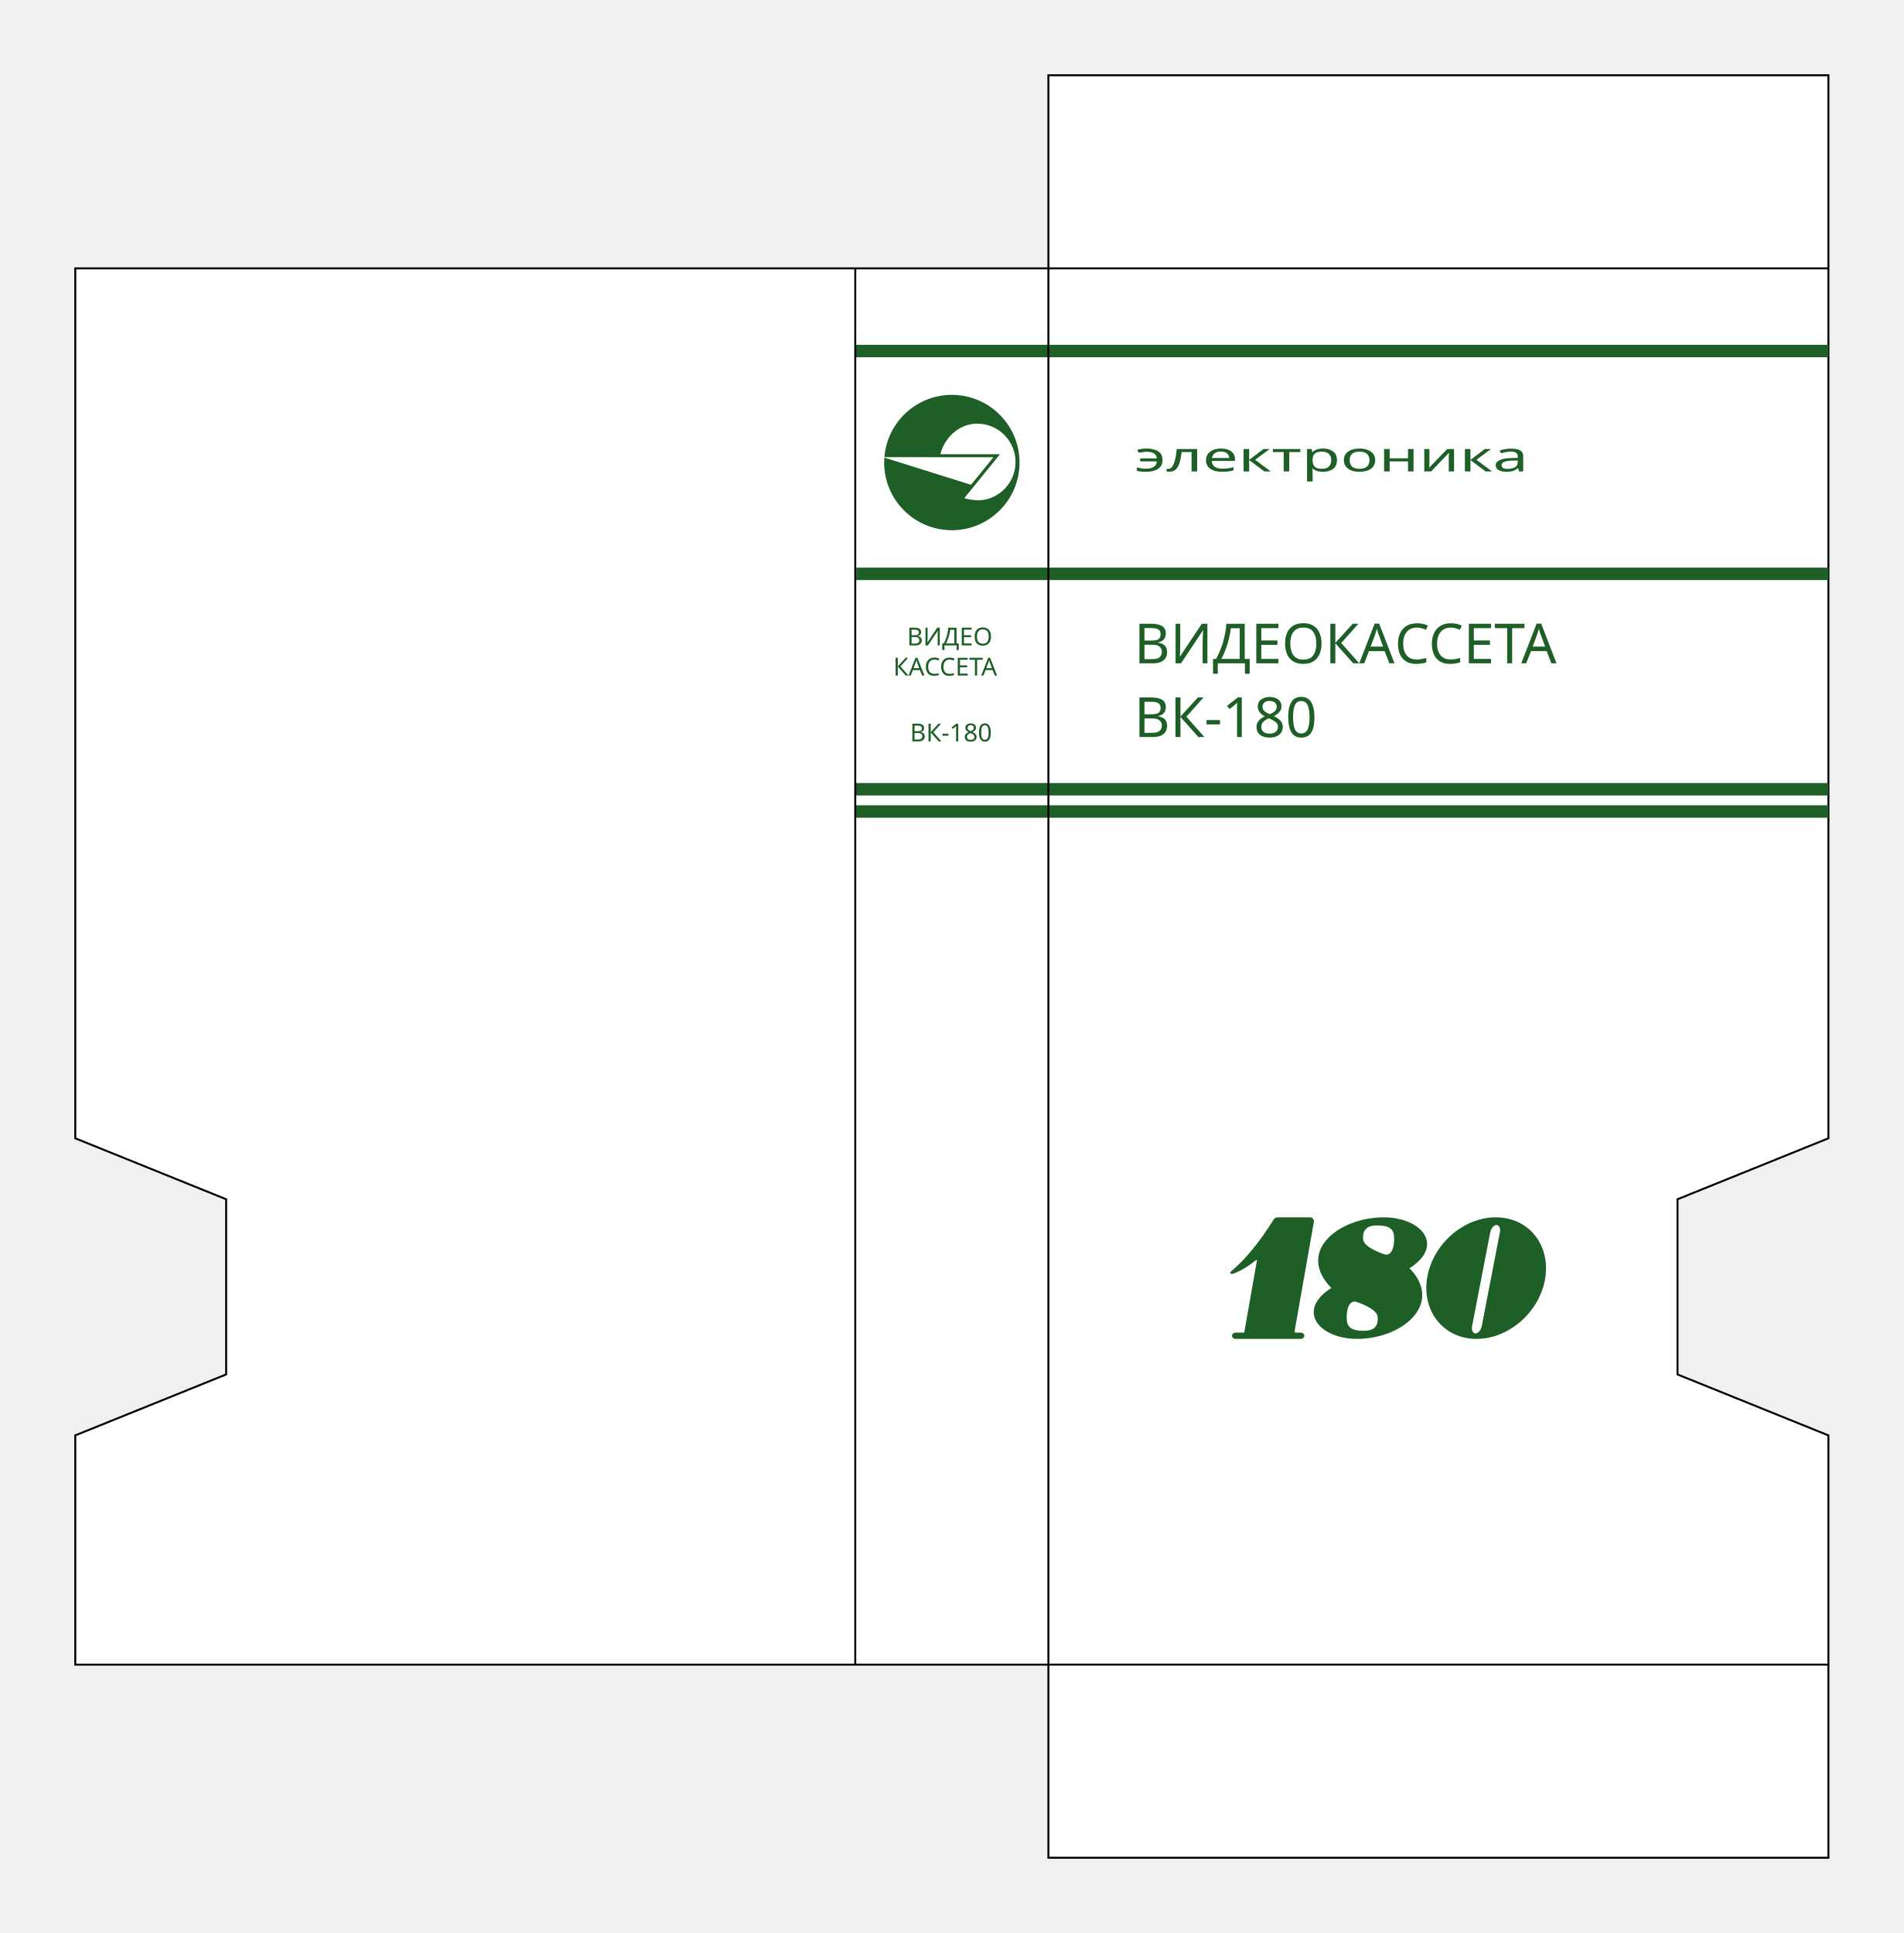
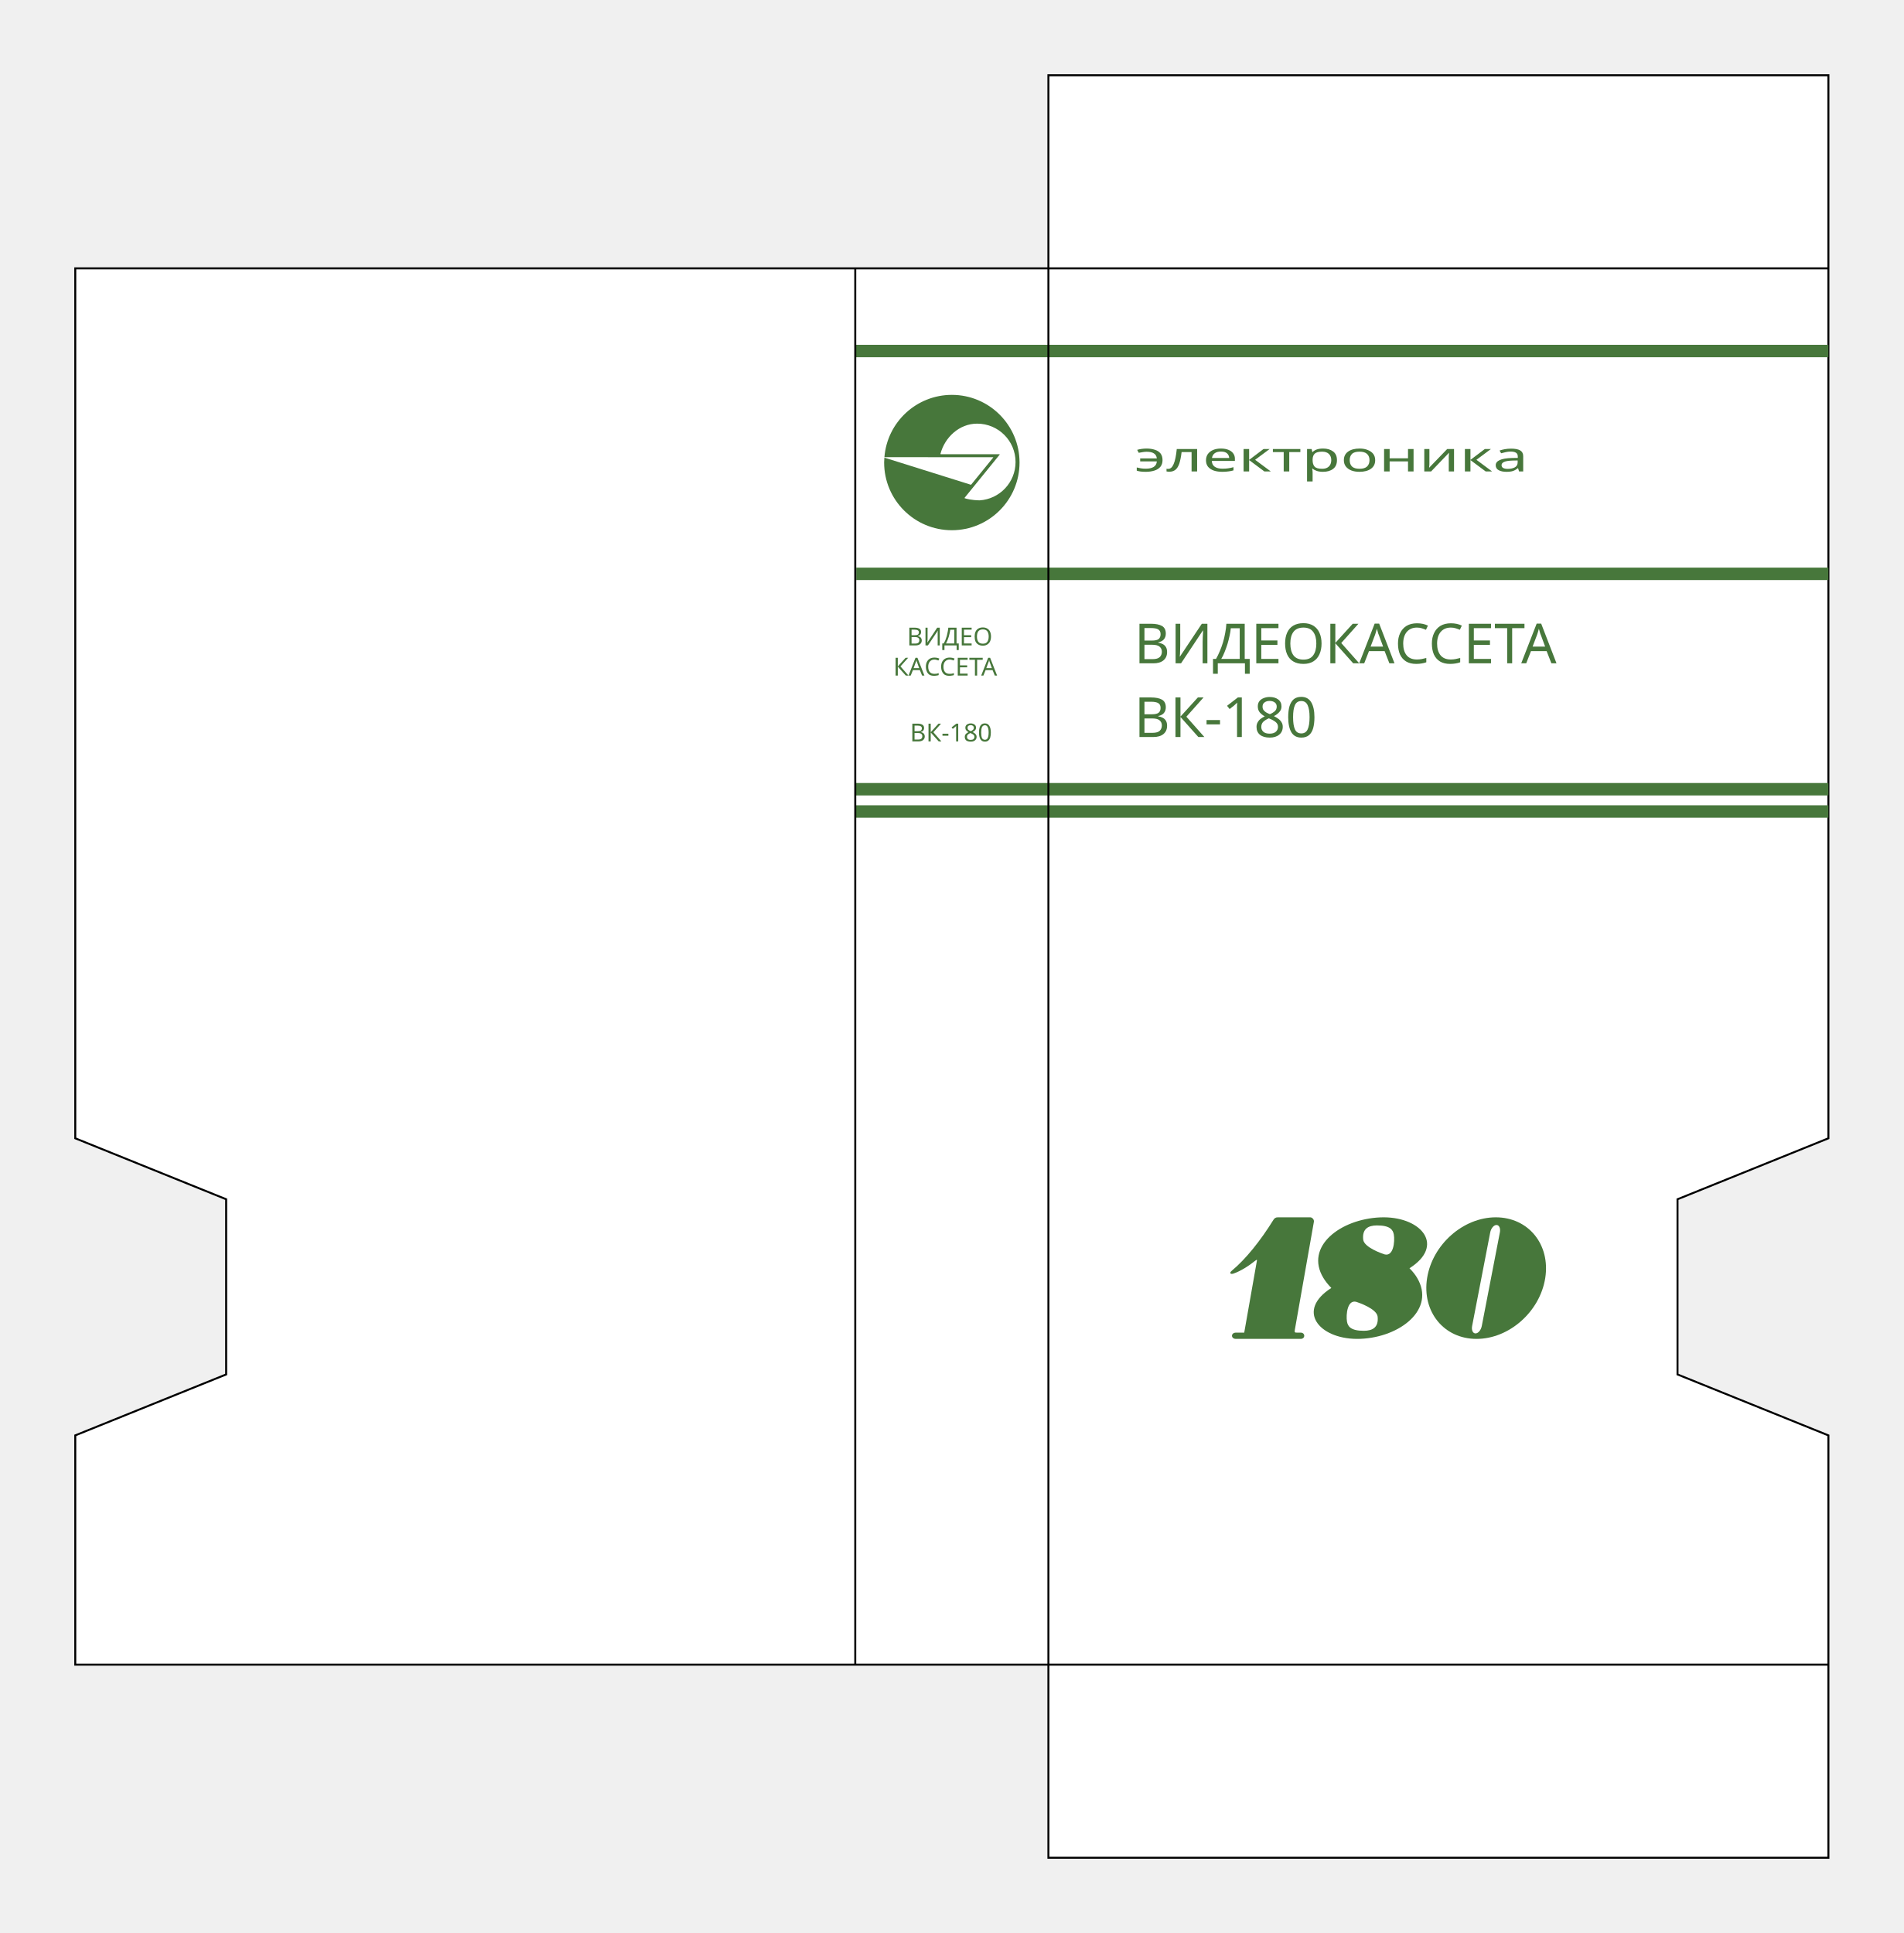
<svg xmlns="http://www.w3.org/2000/svg" width="256.265mm" height="260.265mm" viewBox="0 0 256.265 260.265" version="1.1" id="svg8">
  <defs id="defs2">
    </defs>
  <g id="layer1" transform="translate(141.1323,-72.86771)">
    <text xml:space="preserve" style="font-style:normal;font-variant:normal;font-weight:normal;font-stretch:normal;font-size:10.583px;line-height:1.25;font-family:Europe;-inkscape-font-specification:Europe;letter-spacing:0px;word-spacing:0px;fill:#000000;fill-opacity:1;stroke:none;stroke-width:0.265" x="48.376" y="146.527" id="text817">
      <tspan id="tspan815" x="48.376" y="155.915" style="font-style:normal;font-variant:normal;font-weight:normal;font-stretch:normal;font-family:Europe;-inkscape-font-specification:Europe;stroke-width:0.265" />
    </text>
    <path style="fill:#ffffff;fill-opacity:1;stroke:#000000;stroke-width:0.265px;stroke-linecap:butt;stroke-linejoin:miter;stroke-opacity:1" d="M -131,109 H 5.2437729e-6 V 83 H 105 l 1e-5,143.132 -20.312,8.207 0,23.587 20.312,8.207 L 105,323 H 5.2437729e-6 V 297 H -131 l 1e-5,-30.868 20.312,-8.207 v -23.587 l -20.312,-8.207 z" id="path4813" />
-     <path style="fill:#1e5f27;fill-opacity:1;stroke:none;stroke-width:23.127;stroke-linecap:round;stroke-linejoin:round;stroke-miterlimit:4;stroke-dasharray:none;stroke-opacity:1;paint-order:markers fill stroke" d="m 723.244,581.682 a 28.103,33.082 42.184 0 0 -34.951,30.936 28.103,33.082 42.184 0 0 25.152,30.936 28.103,33.082 42.184 0 0 34.951,-30.936 28.103,33.082 42.184 0 0 -25.152,-30.936 z m 0.348,3.904 c 1.36,0 2.129,1.687 1.725,3.781 l -9.205,47.619 c -0.405,2.094 -1.825,3.779 -3.186,3.779 -1.36,0 -2.129,-1.685 -1.725,-3.779 l 9.205,-47.619 c 0.405,-2.094 1.825,-3.781 3.186,-3.781 z" id="path928" transform="matrix(0.2645833,0,0,0.2645833,-131.1323,82.86771)" />
-     <text xml:space="preserve" style="font-style:normal;font-variant:normal;font-weight:normal;font-stretch:normal;font-size:6.928px;line-height:1.25;font-family:'Journal Sans';-inkscape-font-specification:'Journal Sans';letter-spacing:0px;word-spacing:0px;fill:#1e5f27;fill-opacity:1;stroke:none;stroke-width:0.173" x="9.493" y="167.258" id="text882" transform="scale(1.226742,0.8151673)">
-       <tspan id="tspan880" x="9.493" y="167.258" style="font-style:normal;font-variant:normal;font-weight:normal;font-stretch:normal;font-family:Europe;-inkscape-font-specification:Europe;fill:#1e5f27;fill-opacity:1;stroke-width:0.173">электроника</tspan>
+     <path style="fill:#47773b;fill-opacity:1;stroke:none;stroke-width:23.127;stroke-linecap:round;stroke-linejoin:round;stroke-miterlimit:4;stroke-dasharray:none;stroke-opacity:1;paint-order:markers fill stroke" d="m 723.244,581.682 a 28.103,33.082 42.184 0 0 -34.951,30.936 28.103,33.082 42.184 0 0 25.152,30.936 28.103,33.082 42.184 0 0 34.951,-30.936 28.103,33.082 42.184 0 0 -25.152,-30.936 z m 0.348,3.904 c 1.36,0 2.129,1.687 1.725,3.781 l -9.205,47.619 c -0.405,2.094 -1.825,3.779 -3.186,3.779 -1.36,0 -2.129,-1.685 -1.725,-3.779 l 9.205,-47.619 c 0.405,-2.094 1.825,-3.781 3.186,-3.781 z" id="path928" transform="matrix(0.2645833,0,0,0.2645833,-131.1323,82.86771)" />
+     <text xml:space="preserve" style="font-style:normal;font-variant:normal;font-weight:normal;font-stretch:normal;font-size:6.928px;line-height:1.25;font-family:'Journal Sans';-inkscape-font-specification:'Journal Sans';letter-spacing:0px;word-spacing:0px;fill:#47773b;fill-opacity:1;stroke:none;stroke-width:0.173;" x="9.493" y="167.258" id="text882" transform="scale(1.226742,0.8151673)">
+       <tspan id="tspan880" x="9.493" y="167.258" style="font-style:normal;font-variant:normal;font-weight:normal;font-stretch:normal;font-family:Europe;-inkscape-font-specification:Europe;fill:#47773b;fill-opacity:1;stroke-width:0.173;">электроника</tspan>
    </text>
    <text xml:space="preserve" style="font-style:normal;font-variant:normal;font-weight:normal;font-stretch:normal;font-size:10.583px;line-height:1.25;font-family:'Journal Sans New W01 Display';-inkscape-font-specification:'Journal Sans New W01 Display';letter-spacing:0px;word-spacing:0px;fill:#000000;fill-opacity:1;stroke:none;stroke-width:0.265" x="17.336" y="159.563" id="text859">
      <tspan id="tspan857" x="17.336" y="168.481" style="font-style:normal;font-variant:normal;font-weight:normal;font-stretch:normal;font-family:'Journal Sans New W01 Display';-inkscape-font-specification:'Journal Sans New W01 Display';stroke-width:0.265" />
    </text>
-     <text xml:space="preserve" style="font-style:normal;font-variant:normal;font-weight:normal;font-stretch:normal;font-size:7.456px;line-height:1.25;font-family:'Open Sans';-inkscape-font-specification:'Open Sans';letter-spacing:0px;word-spacing:0px;fill:#1e5f27;fill-opacity:1;stroke:none;stroke-width:0.186" x="11.539" y="162.176" id="text843">
-       <tspan id="tspan841" x="11.539" y="162.176" style="font-style:normal;font-variant:normal;font-weight:normal;font-stretch:normal;font-family:Gramatika-Medium;-inkscape-font-specification:Gramatika-Medium;fill:#1e5f27;fill-opacity:1;stroke-width:0.186">ВИДЕОКАССЕТА</tspan>
+     <text xml:space="preserve" style="font-style:normal;font-variant:normal;font-weight:normal;font-stretch:normal;font-size:7.456px;line-height:1.25;font-family:'Open Sans';-inkscape-font-specification:'Open Sans';letter-spacing:0px;word-spacing:0px;fill:#47773b;fill-opacity:1;stroke:none;stroke-width:0.186;" x="11.539" y="162.176" id="text843">
+       <tspan id="tspan841" x="11.539" y="162.176" style="font-style:normal;font-variant:normal;font-weight:normal;font-stretch:normal;font-family:Gramatika-Medium;-inkscape-font-specification:Gramatika-Medium;fill:#47773b;fill-opacity:1;stroke-width:0.186;">ВИДЕОКАССЕТА</tspan>
    </text>
-     <text xml:space="preserve" style="font-style:normal;font-variant:normal;font-weight:normal;font-stretch:normal;font-size:7.456px;line-height:1.25;font-family:'Open Sans';-inkscape-font-specification:'Open Sans';letter-spacing:0px;word-spacing:0px;fill:#1e5f27;fill-opacity:1;stroke:none;stroke-width:0.186" x="11.539" y="172.1" id="text843-4">
-       <tspan id="tspan841-2" x="11.539" y="172.1" style="font-style:normal;font-variant:normal;font-weight:normal;font-stretch:normal;font-family:Gramatika-Medium;-inkscape-font-specification:Gramatika-Medium;fill:#1e5f27;fill-opacity:1;stroke-width:0.186">ВК-180</tspan>
+     <text xml:space="preserve" style="font-style:normal;font-variant:normal;font-weight:normal;font-stretch:normal;font-size:7.456px;line-height:1.25;font-family:'Open Sans';-inkscape-font-specification:'Open Sans';letter-spacing:0px;word-spacing:0px;fill:#47773b;fill-opacity:1;stroke:none;stroke-width:0.186;" x="11.539" y="172.1" id="text843-4">
+       <tspan id="tspan841-2" x="11.539" y="172.1" style="font-style:normal;font-variant:normal;font-weight:normal;font-stretch:normal;font-family:Gramatika-Medium;-inkscape-font-specification:Gramatika-Medium;fill:#47773b;fill-opacity:1;stroke-width:0.186;">ВК-180</tspan>
    </text>
-     <path style="fill:none;stroke:#1e5f27;stroke-width:1.675;stroke-linecap:butt;stroke-linejoin:miter;stroke-miterlimit:4;stroke-dasharray:none;stroke-opacity:1" d="M -26,120.132 H 105" id="path863" />
-     <path style="fill:none;stroke:#1e5f27;stroke-width:1.675;stroke-linecap:butt;stroke-linejoin:miter;stroke-miterlimit:4;stroke-dasharray:none;stroke-opacity:1" d="M -25.868,150.132 H 105" id="path863-2" />
-     <path style="fill:none;stroke:#1e5f27;stroke-width:1.675;stroke-linecap:butt;stroke-linejoin:miter;stroke-miterlimit:4;stroke-dasharray:none;stroke-opacity:1" d="M -26,179.132 H 105" id="path863-2-6" />
-     <path style="fill:none;stroke:#1e5f27;stroke-width:1.675;stroke-linecap:butt;stroke-linejoin:miter;stroke-miterlimit:4;stroke-dasharray:none;stroke-opacity:1" d="M -26,182.132 H 105" id="path863-2-6-8" />
-     <path id="path4647-1" style="fill:#1e5f27;fill-opacity:1;stroke:none;stroke-width:0.264px;stroke-linecap:butt;stroke-linejoin:miter;stroke-opacity:1" d="m 42.479,252.049 c -1.801,0.009 -2.172,-0.609 -2.283,-1.227 -0.157,-0.871 0.019,-3.25 1.471,-2.591 0,0 2.543,0.839 2.653,1.917 0.148,1.446 -0.683,1.895 -1.841,1.901 z M 48.607,243.63 c 4.766,-3.027 1.69,-6.829 -3.428,-6.859 v -2e-4 c -0.165,-9.8e-4 -0.332,0.002 -0.501,0.009 -5.374,0.223 -10.211,3.921 -7.664,8.149 0.238,0.395 0.611,0.893 1.074,1.353 -4.766,3.027 -1.69,6.829 3.428,6.859 v 2e-4 c 0.165,0.001 0.332,-0.002 0.501,-0.009 5.374,-0.223 10.148,-4.008 7.601,-8.236 -0.238,-0.395 -0.548,-0.806 -1.011,-1.266 z m -4.391,-5.767 c 1.801,-0.009 2.172,0.609 2.283,1.227 0.157,0.871 -0.019,3.25 -1.471,2.591 0,0 -2.543,-0.839 -2.653,-1.917 -0.148,-1.446 0.683,-1.895 1.841,-1.901 z" />
-     <path style="fill:#1e5f27;fill-opacity:1;stroke:none;stroke-width:0.265px;stroke-linecap:butt;stroke-linejoin:miter;stroke-opacity:1" d="m 25.256,253.141 h 8.695 c 0.654,0 0.654,-0.845 2e-6,-0.845 h -0.492 c -0.234,0 -0.352,0 -0.292,-0.341 l 2.572,-14.586 c 0.054,-0.304 -0.244,-0.597 -0.485,-0.597 h -4.379 c -0.298,0 -0.458,0.135 -0.589,0.347 -1.747,2.826 -3.756,5.311 -5.591,6.835 -0.422,0.351 -0.14,0.511 0.208,0.395 0.951,-0.319 2.058,-1.025 2.958,-1.748 0.209,-0.159 0.236,-0.149 0.197,0.07 l -1.697,9.626 h -1.105 c -0.723,0 -0.723,0.845 -3e-6,0.845 z" id="path4703" />
-     <g id="g1641-6-0" transform="matrix(1.492798,0.399994,-0.399994,1.492798,-33.26471,-31.83254)" style="fill:#1e5f27;fill-opacity:1">
-       <path style="fill:#1e5f27;fill-opacity:1;stroke:none;stroke-width:0.35;stroke-linecap:square;stroke-linejoin:miter;stroke-miterlimit:4;stroke-dasharray:none;stroke-opacity:1;paint-order:fill markers stroke" d="m 34.934,102.495 a 5.897,5.897 0 0 0 7.222,4.17 5.897,5.897 0 0 0 4.17,-7.222 5.897,5.897 0 0 0 -7.222,-4.169 5.897,5.897 0 0 0 -4.268,6.765 l 9.142,-2.449 c 7e-6,2.8e-5 0.029,-0.004 0.016,0.032 L 42.759,102.381 c -0.01,0.018 -0.014,0.028 -0.04,0.027 l -7.876,-0.331 a 5.897,5.897 0 0 0 0.09,0.418 z m 4.542,-2.001 c -0.01,-1.485 0.905,-2.967 2.407,-3.369 1.784,-0.478 3.618,0.581 4.096,2.365 0.46,1.716 -0.502,3.478 -2.162,4.035 -0.687,0.172 -1.151,0.165 -1.289,0.158 -0.036,-3.9e-4 -0.029,-0.035 -0.029,-0.035 l 1.96,-4.386 c 0.053,-0.109 -0.031,-0.059 -0.033,-0.062 l -4.885,1.309 c -0.05,0.013 -0.061,0.017 -0.065,-0.015 z" id="path1635-8-7" />
+     <path style="fill:none;stroke:#47773b;stroke-width:1.675;stroke-linecap:butt;stroke-linejoin:miter;stroke-miterlimit:4;stroke-dasharray:none;stroke-opacity:1" d="M -26,120.132 H 105" id="path863" />
+     <path style="fill:none;stroke:#47773b;stroke-width:1.675;stroke-linecap:butt;stroke-linejoin:miter;stroke-miterlimit:4;stroke-dasharray:none;stroke-opacity:1" d="M -25.868,150.132 H 105" id="path863-2" />
+     <path style="fill:none;stroke:#47773b;stroke-width:1.675;stroke-linecap:butt;stroke-linejoin:miter;stroke-miterlimit:4;stroke-dasharray:none;stroke-opacity:1" d="M -26,179.132 H 105" id="path863-2-6" />
+     <path style="fill:none;stroke:#47773b;stroke-width:1.675;stroke-linecap:butt;stroke-linejoin:miter;stroke-miterlimit:4;stroke-dasharray:none;stroke-opacity:1" d="M -26,182.132 H 105" id="path863-2-6-8" />
+     <path id="path4647-1" style="fill:#47773b;fill-opacity:1;stroke:none;stroke-width:0.264px;stroke-linecap:butt;stroke-linejoin:miter;stroke-opacity:1" d="m 42.479,252.049 c -1.801,0.009 -2.172,-0.609 -2.283,-1.227 -0.157,-0.871 0.019,-3.25 1.471,-2.591 0,0 2.543,0.839 2.653,1.917 0.148,1.446 -0.683,1.895 -1.841,1.901 z M 48.607,243.63 c 4.766,-3.027 1.69,-6.829 -3.428,-6.859 v -2e-4 c -0.165,-9.8e-4 -0.332,0.002 -0.501,0.009 -5.374,0.223 -10.211,3.921 -7.664,8.149 0.238,0.395 0.611,0.893 1.074,1.353 -4.766,3.027 -1.69,6.829 3.428,6.859 v 2e-4 c 0.165,0.001 0.332,-0.002 0.501,-0.009 5.374,-0.223 10.148,-4.008 7.601,-8.236 -0.238,-0.395 -0.548,-0.806 -1.011,-1.266 z m -4.391,-5.767 c 1.801,-0.009 2.172,0.609 2.283,1.227 0.157,0.871 -0.019,3.25 -1.471,2.591 0,0 -2.543,-0.839 -2.653,-1.917 -0.148,-1.446 0.683,-1.895 1.841,-1.901 z" />
+     <path style="fill:#47773b;fill-opacity:1;stroke:none;stroke-width:0.265px;stroke-linecap:butt;stroke-linejoin:miter;stroke-opacity:1" d="m 25.256,253.141 h 8.695 c 0.654,0 0.654,-0.845 2e-6,-0.845 h -0.492 c -0.234,0 -0.352,0 -0.292,-0.341 l 2.572,-14.586 c 0.054,-0.304 -0.244,-0.597 -0.485,-0.597 h -4.379 c -0.298,0 -0.458,0.135 -0.589,0.347 -1.747,2.826 -3.756,5.311 -5.591,6.835 -0.422,0.351 -0.14,0.511 0.208,0.395 0.951,-0.319 2.058,-1.025 2.958,-1.748 0.209,-0.159 0.236,-0.149 0.197,0.07 l -1.697,9.626 h -1.105 c -0.723,0 -0.723,0.845 -3e-6,0.845 z" id="path4703" />
+     <g id="g1641-6-0" transform="matrix(1.492798,0.399994,-0.399994,1.492798,-33.26471,-31.83254)" style="fill:#47773b;fill-opacity:1">
+       <path style="fill:#47773b;fill-opacity:1;stroke:none;stroke-width:0.35;stroke-linecap:square;stroke-linejoin:miter;stroke-miterlimit:4;stroke-dasharray:none;stroke-opacity:1;paint-order:fill markers stroke" d="m 34.934,102.495 a 5.897,5.897 0 0 0 7.222,4.17 5.897,5.897 0 0 0 4.17,-7.222 5.897,5.897 0 0 0 -7.222,-4.169 5.897,5.897 0 0 0 -4.268,6.765 l 9.142,-2.449 c 7e-6,2.8e-5 0.029,-0.004 0.016,0.032 L 42.759,102.381 c -0.01,0.018 -0.014,0.028 -0.04,0.027 l -7.876,-0.331 a 5.897,5.897 0 0 0 0.09,0.418 z m 4.542,-2.001 c -0.01,-1.485 0.905,-2.967 2.407,-3.369 1.784,-0.478 3.618,0.581 4.096,2.365 0.46,1.716 -0.502,3.478 -2.162,4.035 -0.687,0.172 -1.151,0.165 -1.289,0.158 -0.036,-3.9e-4 -0.029,-0.035 -0.029,-0.035 l 1.96,-4.386 c 0.053,-0.109 -0.031,-0.059 -0.033,-0.062 l -4.885,1.309 c -0.05,0.013 -0.061,0.017 -0.065,-0.015 z" id="path1635-8-7" />
    </g>
-     <text xml:space="preserve" style="font-style:normal;font-variant:normal;font-weight:normal;font-stretch:normal;font-size:3.345px;line-height:1.25;font-family:'Open Sans';-inkscape-font-specification:'Open Sans';letter-spacing:0px;word-spacing:0px;fill:#1e5f27;fill-opacity:1;stroke:none;stroke-width:0.084" x="-19.047" y="159.772" id="text843-0">
-       <tspan id="tspan841-1" x="-19.047" y="159.772" style="font-style:normal;font-variant:normal;font-weight:normal;font-stretch:normal;font-family:Gramatika-Medium;-inkscape-font-specification:Gramatika-Medium;fill:#1e5f27;fill-opacity:1;stroke-width:0.084">ВИДЕО</tspan>
+     <text xml:space="preserve" style="font-style:normal;font-variant:normal;font-weight:normal;font-stretch:normal;font-size:3.345px;line-height:1.25;font-family:'Open Sans';-inkscape-font-specification:'Open Sans';letter-spacing:0px;word-spacing:0px;fill:#47773b;fill-opacity:1;stroke:none;stroke-width:0.084;" x="-19.047" y="159.772" id="text843-0">
+       <tspan id="tspan841-1" x="-19.047" y="159.772" style="font-style:normal;font-variant:normal;font-weight:normal;font-stretch:normal;font-family:Gramatika-Medium;-inkscape-font-specification:Gramatika-Medium;fill:#47773b;fill-opacity:1;stroke-width:0.084;">ВИДЕО</tspan>
    </text>
-     <text xml:space="preserve" style="font-style:normal;font-variant:normal;font-weight:normal;font-stretch:normal;font-size:3.345px;line-height:1.25;font-family:'Open Sans';-inkscape-font-specification:'Open Sans';letter-spacing:0px;word-spacing:0px;fill:#1e5f27;fill-opacity:1;stroke:none;stroke-width:0.084" x="-20.899" y="163.831" id="text843-0-3">
-       <tspan id="tspan841-1-5" x="-20.899" y="163.831" style="font-style:normal;font-variant:normal;font-weight:normal;font-stretch:normal;font-family:Gramatika-Medium;-inkscape-font-specification:Gramatika-Medium;fill:#1e5f27;fill-opacity:1;stroke-width:0.084">КАССЕТА</tspan>
+     <text xml:space="preserve" style="font-style:normal;font-variant:normal;font-weight:normal;font-stretch:normal;font-size:3.345px;line-height:1.25;font-family:'Open Sans';-inkscape-font-specification:'Open Sans';letter-spacing:0px;word-spacing:0px;fill:#47773b;fill-opacity:1;stroke:none;stroke-width:0.084;" x="-20.899" y="163.831" id="text843-0-3">
+       <tspan id="tspan841-1-5" x="-20.899" y="163.831" style="font-style:normal;font-variant:normal;font-weight:normal;font-stretch:normal;font-family:Gramatika-Medium;-inkscape-font-specification:Gramatika-Medium;fill:#47773b;fill-opacity:1;stroke-width:0.084;">КАССЕТА</tspan>
    </text>
-     <text xml:space="preserve" style="font-style:normal;font-variant:normal;font-weight:normal;font-stretch:normal;font-size:3.345px;line-height:1.25;font-family:'Open Sans';-inkscape-font-specification:'Open Sans';letter-spacing:0px;word-spacing:0px;fill:#1e5f27;fill-opacity:1;stroke:none;stroke-width:0.084" x="-18.643" y="172.691" id="text843-0-3-8">
-       <tspan id="tspan841-1-5-9" x="-18.643" y="172.691" style="font-style:normal;font-variant:normal;font-weight:normal;font-stretch:normal;font-family:Gramatika-Medium;-inkscape-font-specification:Gramatika-Medium;fill:#1e5f27;fill-opacity:1;stroke-width:0.084">ВК-180</tspan>
+     <text xml:space="preserve" style="font-style:normal;font-variant:normal;font-weight:normal;font-stretch:normal;font-size:3.345px;line-height:1.25;font-family:'Open Sans';-inkscape-font-specification:'Open Sans';letter-spacing:0px;word-spacing:0px;fill:#47773b;fill-opacity:1;stroke:none;stroke-width:0.084;" x="-18.643" y="172.691" id="text843-0-3-8">
+       <tspan id="tspan841-1-5-9" x="-18.643" y="172.691" style="font-style:normal;font-variant:normal;font-weight:normal;font-stretch:normal;font-family:Gramatika-Medium;-inkscape-font-specification:Gramatika-Medium;fill:#47773b;fill-opacity:1;stroke-width:0.084;">ВК-180</tspan>
    </text>
    <path style="fill:none;stroke:#000000;stroke-width:0.265px;stroke-linecap:butt;stroke-linejoin:miter;stroke-opacity:1" d="M 8.9302886e-6,297 H 105" id="path4854" />
    <path style="fill:none;stroke:#000000;stroke-width:0.265px;stroke-linecap:butt;stroke-linejoin:miter;stroke-opacity:1" d="m 8.9302886e-6,297 v -188" id="path4856" />
    <path style="fill:none;stroke:#000000;stroke-width:0.265px;stroke-linecap:butt;stroke-linejoin:miter;stroke-opacity:1" d="m -26,109 v 188" id="path4858" />
    <path style="fill:none;stroke:#000000;stroke-width:0.265px;stroke-linecap:butt;stroke-linejoin:miter;stroke-opacity:1" d="M 8.9302886e-6,109 H 105" id="path4860" />
  </g>
</svg>
